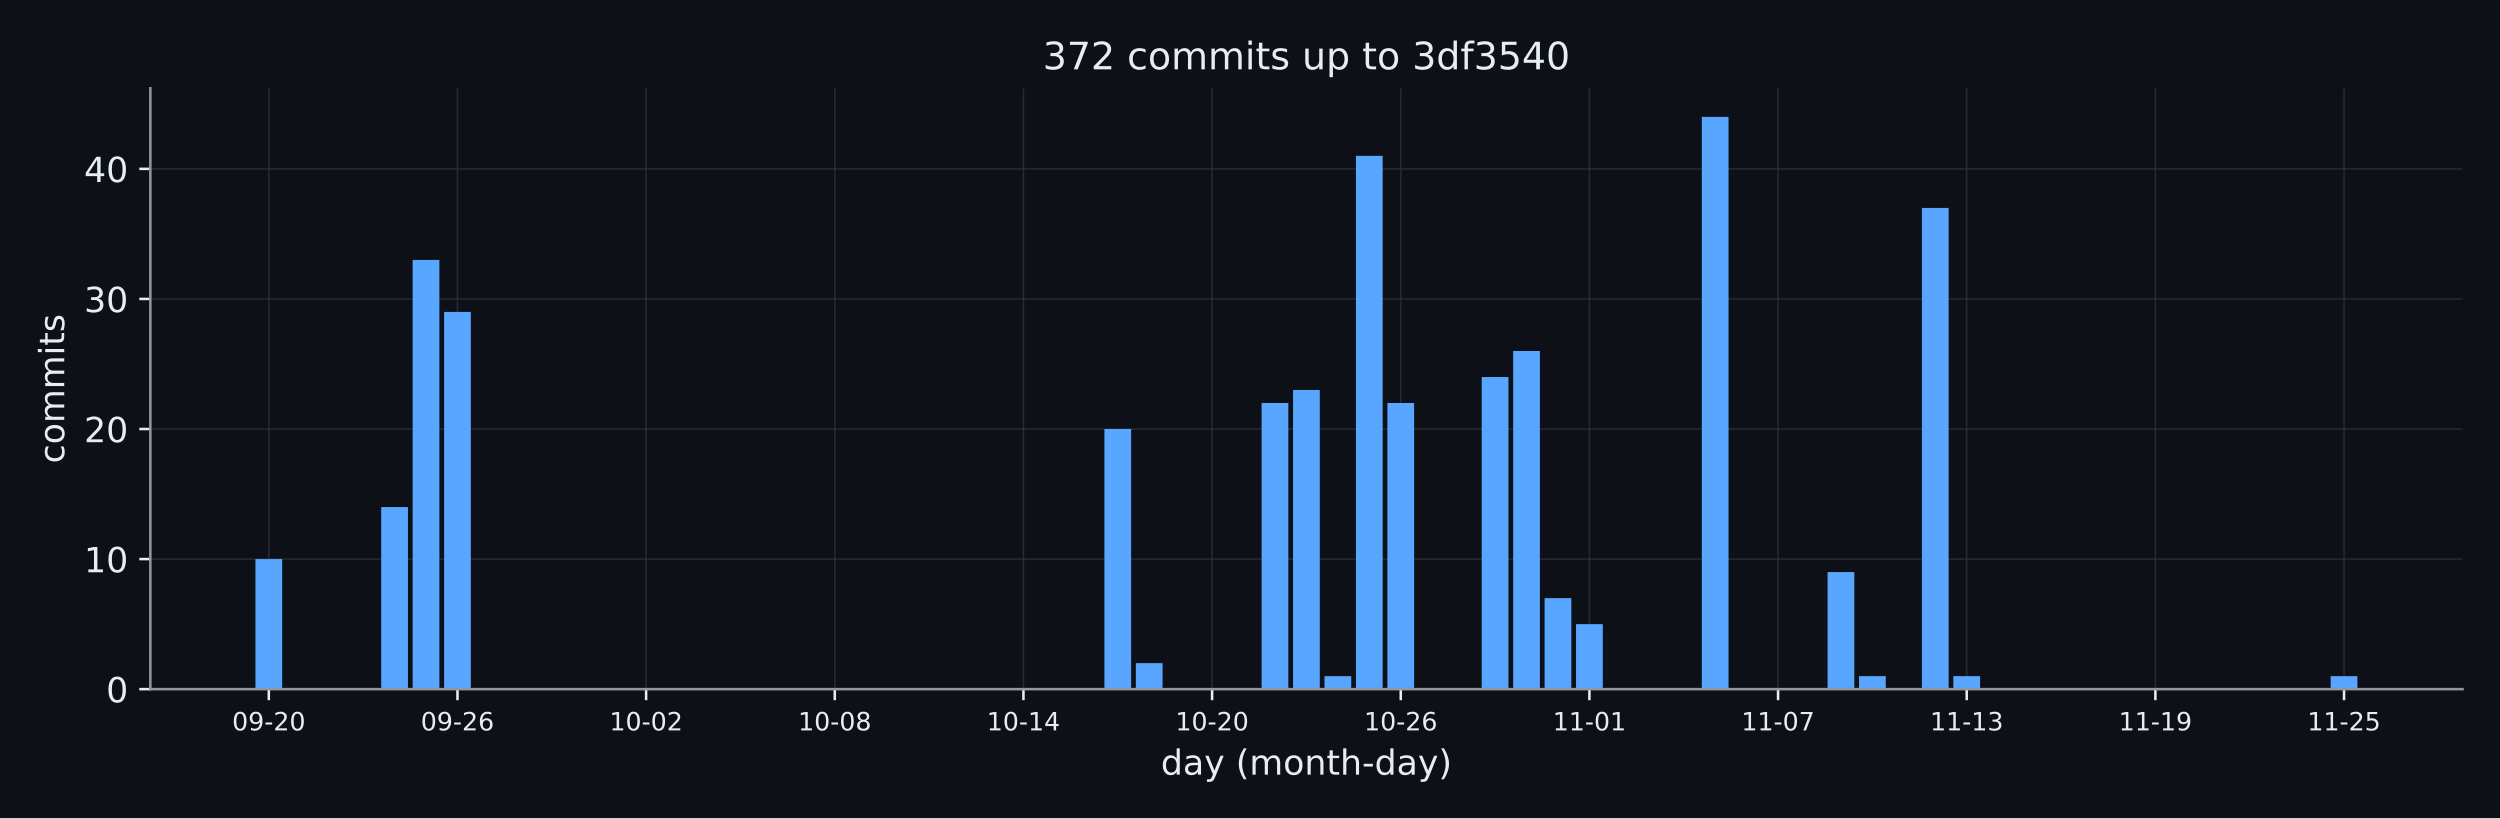
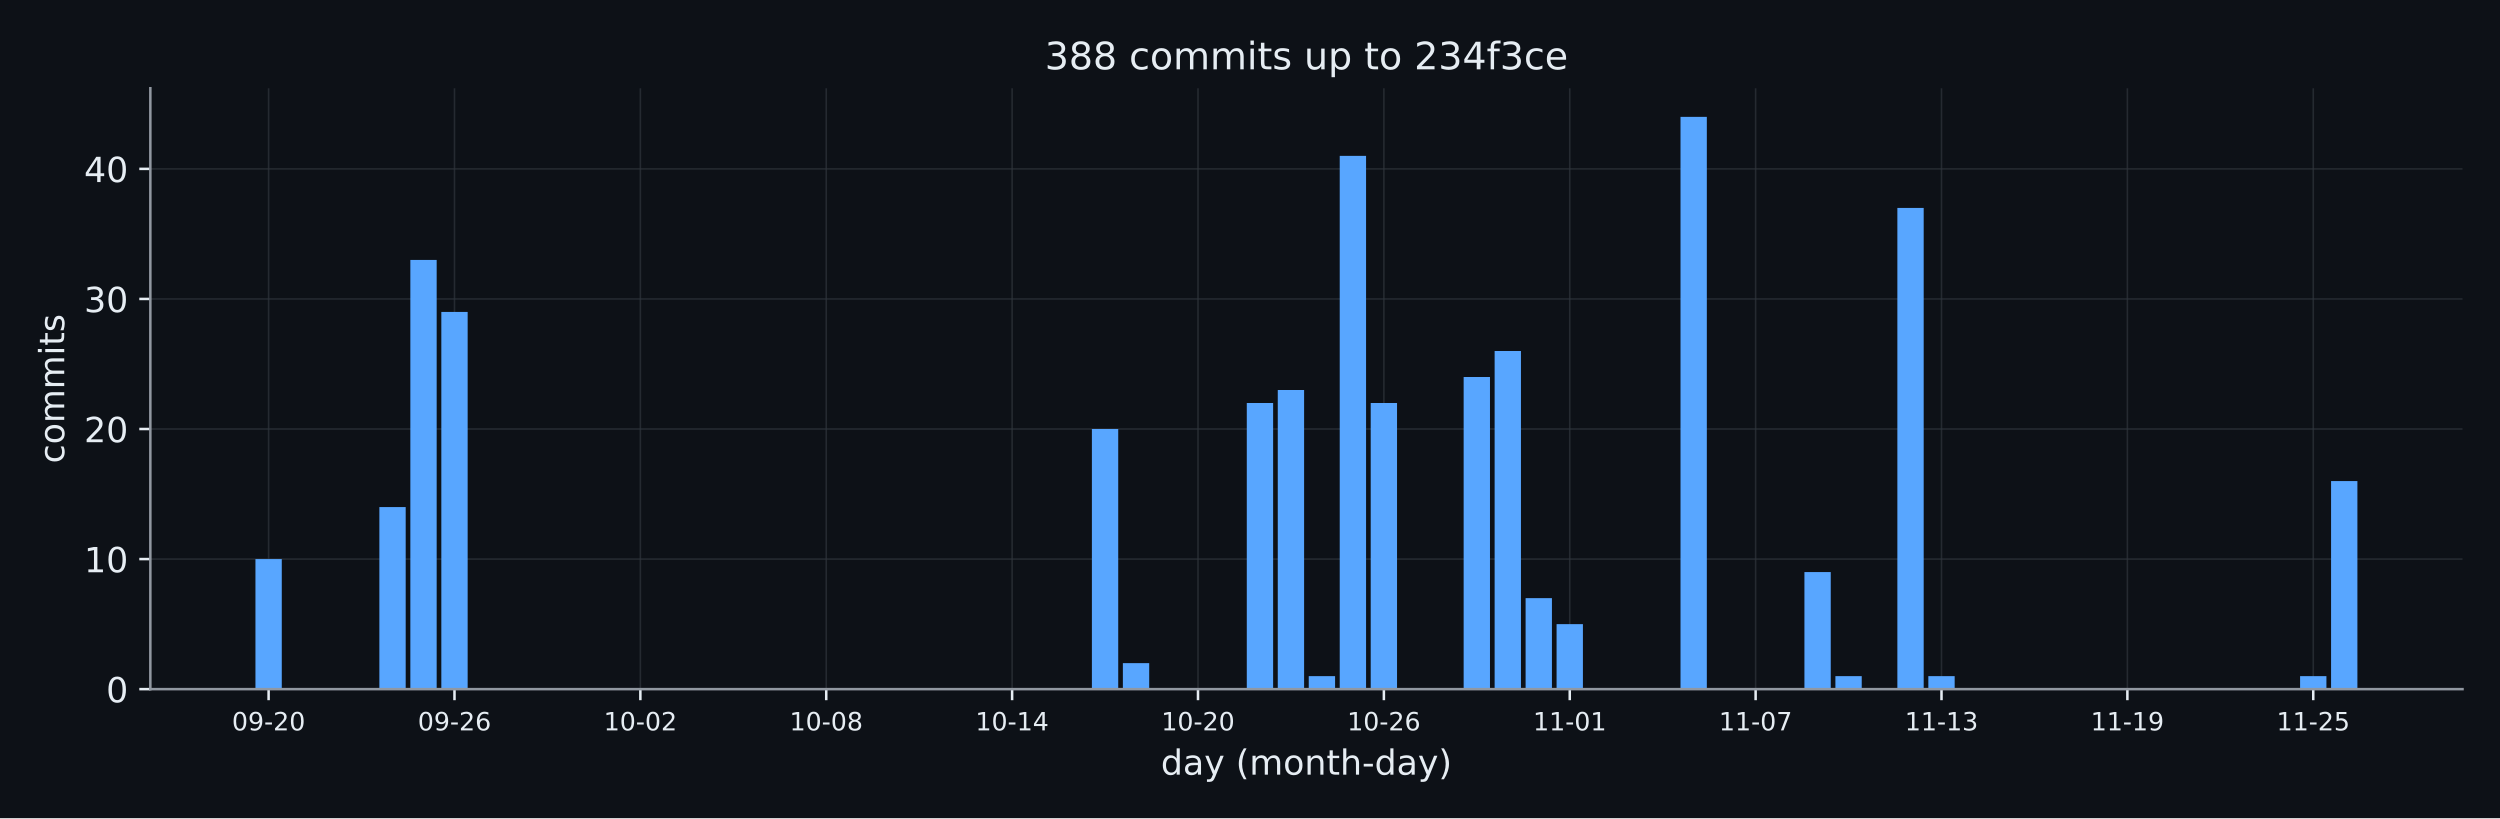
<svg xmlns="http://www.w3.org/2000/svg" xmlns:xlink="http://www.w3.org/1999/xlink" width="792pt" height="259.2pt" viewBox="0 0 792 259.2" version="1.1">
  <defs>
    <style type="text/css">*{stroke-linejoin: round; stroke-linecap: butt}</style>
  </defs>
  <g id="figure_1">
    <g id="patch_1">
      <path d="M 0 259.2  L 792 259.2  L 792 0  L 0 0  z " style="fill: #0d1117" />
    </g>
    <g id="axes_1">
      <g id="patch_2">
        <path d="M 47.63 218.32  L 780.12 218.32  L 780.12 27.96  L 47.63 27.96  z " style="fill: #0d1117" />
      </g>
      <g id="matplotlib.axis_1">
        <g id="xtick_1">
          <g id="line2d_1">
-             <path d="M 85.158 218.32  L 85.158 27.96  " clip-path="url(#p0a0dd25778)" style="fill: none; stroke: #30363d; stroke-opacity: 0.7; stroke-width: 0.5; stroke-linecap: square" />
+             <path d="M 85.096 218.32  L 85.096 27.96  " clip-path="url(#p0a0dd25778)" style="fill: none; stroke: #30363d; stroke-opacity: 0.7; stroke-width: 0.5; stroke-linecap: square" />
          </g>
          <g id="line2d_2">
            <defs>
              <path id="md06b79307a" d="M 0 0  L 0 3.5  " style="stroke: #e6edf3; stroke-width: 0.8" />
            </defs>
            <g>
-               <use xlink:href="#md06b79307a" x="85.158" y="218.32" style="fill: #e6edf3; stroke: #e6edf3; stroke-width: 0.8" />
+               <use xlink:href="#md06b79307a" x="85.096" y="218.32" style="fill: #e6edf3; stroke: #e6edf3; stroke-width: 0.8" />
            </g>
          </g>
          <g id="text_1">
-             <text style="font-size: 8px; font-family: 'DejaVu Sans', 'Bitstream Vera Sans', 'Computer Modern Sans Serif', 'Lucida Grande', 'Verdana', 'Geneva', 'Lucid', 'Arial', 'Helvetica', 'Avant Garde', sans-serif; text-anchor: middle; fill: #e6edf3" x="85.158" y="231.399" transform="rotate(-0 85.15847 231.3988)">09-20</text>
+             <text style="font-size: 8px; font-family: 'DejaVu Sans', 'Bitstream Vera Sans', 'Computer Modern Sans Serif', 'Lucida Grande', 'Verdana', 'Geneva', 'Lucid', 'Arial', 'Helvetica', 'Avant Garde', sans-serif; text-anchor: middle; fill: #e6edf3" x="85.096" y="231.399" transform="rotate(-0 85.09608 231.3988)">09-20</text>
          </g>
        </g>
        <g id="xtick_2">
          <g id="line2d_3">
-             <path d="M 144.925 218.32  L 144.925 27.96  " clip-path="url(#p0a0dd25778)" style="fill: none; stroke: #30363d; stroke-opacity: 0.7; stroke-width: 0.5; stroke-linecap: square" />
+             <path d="M 143.982 218.32  L 143.982 27.96  " clip-path="url(#p0a0dd25778)" style="fill: none; stroke: #30363d; stroke-opacity: 0.7; stroke-width: 0.5; stroke-linecap: square" />
          </g>
          <g id="line2d_4">
            <g>
-               <use xlink:href="#md06b79307a" x="144.925" y="218.32" style="fill: #e6edf3; stroke: #e6edf3; stroke-width: 0.8" />
+               <use xlink:href="#md06b79307a" x="143.982" y="218.32" style="fill: #e6edf3; stroke: #e6edf3; stroke-width: 0.8" />
            </g>
          </g>
          <g id="text_2">
-             <text style="font-size: 8px; font-family: 'DejaVu Sans', 'Bitstream Vera Sans', 'Computer Modern Sans Serif', 'Lucida Grande', 'Verdana', 'Geneva', 'Lucid', 'Arial', 'Helvetica', 'Avant Garde', sans-serif; text-anchor: middle; fill: #e6edf3" x="144.925" y="231.399" transform="rotate(-0 144.9251 231.3988)">09-26</text>
+             <text style="font-size: 8px; font-family: 'DejaVu Sans', 'Bitstream Vera Sans', 'Computer Modern Sans Serif', 'Lucida Grande', 'Verdana', 'Geneva', 'Lucid', 'Arial', 'Helvetica', 'Avant Garde', sans-serif; text-anchor: middle; fill: #e6edf3" x="143.982" y="231.399" transform="rotate(-0 143.9819 231.3988)">09-26</text>
          </g>
        </g>
        <g id="xtick_3">
          <g id="line2d_5">
-             <path d="M 204.692 218.32  L 204.692 27.96  " clip-path="url(#p0a0dd25778)" style="fill: none; stroke: #30363d; stroke-opacity: 0.7; stroke-width: 0.5; stroke-linecap: square" />
+             <path d="M 202.868 218.32  L 202.868 27.96  " clip-path="url(#p0a0dd25778)" style="fill: none; stroke: #30363d; stroke-opacity: 0.7; stroke-width: 0.5; stroke-linecap: square" />
          </g>
          <g id="line2d_6">
            <g>
-               <use xlink:href="#md06b79307a" x="204.692" y="218.32" style="fill: #e6edf3; stroke: #e6edf3; stroke-width: 0.8" />
+               <use xlink:href="#md06b79307a" x="202.868" y="218.32" style="fill: #e6edf3; stroke: #e6edf3; stroke-width: 0.8" />
            </g>
          </g>
          <g id="text_3">
-             <text style="font-size: 8px; font-family: 'DejaVu Sans', 'Bitstream Vera Sans', 'Computer Modern Sans Serif', 'Lucida Grande', 'Verdana', 'Geneva', 'Lucid', 'Arial', 'Helvetica', 'Avant Garde', sans-serif; text-anchor: middle; fill: #e6edf3" x="204.692" y="231.399" transform="rotate(-0 204.6918 231.3988)">10-02</text>
+             <text style="font-size: 8px; font-family: 'DejaVu Sans', 'Bitstream Vera Sans', 'Computer Modern Sans Serif', 'Lucida Grande', 'Verdana', 'Geneva', 'Lucid', 'Arial', 'Helvetica', 'Avant Garde', sans-serif; text-anchor: middle; fill: #e6edf3" x="202.868" y="231.399" transform="rotate(-0 202.8676 231.3988)">10-02</text>
          </g>
        </g>
        <g id="xtick_4">
          <g id="line2d_7">
-             <path d="M 264.458 218.32  L 264.458 27.96  " clip-path="url(#p0a0dd25778)" style="fill: none; stroke: #30363d; stroke-opacity: 0.7; stroke-width: 0.5; stroke-linecap: square" />
+             <path d="M 261.753 218.32  L 261.753 27.96  " clip-path="url(#p0a0dd25778)" style="fill: none; stroke: #30363d; stroke-opacity: 0.7; stroke-width: 0.5; stroke-linecap: square" />
          </g>
          <g id="line2d_8">
            <g>
-               <use xlink:href="#md06b79307a" x="264.458" y="218.32" style="fill: #e6edf3; stroke: #e6edf3; stroke-width: 0.8" />
+               <use xlink:href="#md06b79307a" x="261.753" y="218.32" style="fill: #e6edf3; stroke: #e6edf3; stroke-width: 0.8" />
            </g>
          </g>
          <g id="text_4">
-             <text style="font-size: 8px; font-family: 'DejaVu Sans', 'Bitstream Vera Sans', 'Computer Modern Sans Serif', 'Lucida Grande', 'Verdana', 'Geneva', 'Lucid', 'Arial', 'Helvetica', 'Avant Garde', sans-serif; text-anchor: middle; fill: #e6edf3" x="264.458" y="231.399" transform="rotate(-0 264.4584 231.3988)">10-08</text>
+             <text style="font-size: 8px; font-family: 'DejaVu Sans', 'Bitstream Vera Sans', 'Computer Modern Sans Serif', 'Lucida Grande', 'Verdana', 'Geneva', 'Lucid', 'Arial', 'Helvetica', 'Avant Garde', sans-serif; text-anchor: middle; fill: #e6edf3" x="261.753" y="231.399" transform="rotate(-0 261.7534 231.3988)">10-08</text>
          </g>
        </g>
        <g id="xtick_5">
          <g id="line2d_9">
-             <path d="M 324.225 218.32  L 324.225 27.96  " clip-path="url(#p0a0dd25778)" style="fill: none; stroke: #30363d; stroke-opacity: 0.7; stroke-width: 0.5; stroke-linecap: square" />
+             <path d="M 320.639 218.32  L 320.639 27.96  " clip-path="url(#p0a0dd25778)" style="fill: none; stroke: #30363d; stroke-opacity: 0.7; stroke-width: 0.5; stroke-linecap: square" />
          </g>
          <g id="line2d_10">
            <g>
-               <use xlink:href="#md06b79307a" x="324.225" y="218.32" style="fill: #e6edf3; stroke: #e6edf3; stroke-width: 0.8" />
+               <use xlink:href="#md06b79307a" x="320.639" y="218.32" style="fill: #e6edf3; stroke: #e6edf3; stroke-width: 0.8" />
            </g>
          </g>
          <g id="text_5">
-             <text style="font-size: 8px; font-family: 'DejaVu Sans', 'Bitstream Vera Sans', 'Computer Modern Sans Serif', 'Lucida Grande', 'Verdana', 'Geneva', 'Lucid', 'Arial', 'Helvetica', 'Avant Garde', sans-serif; text-anchor: middle; fill: #e6edf3" x="324.225" y="231.399" transform="rotate(-0 324.225 231.3988)">10-14</text>
+             <text style="font-size: 8px; font-family: 'DejaVu Sans', 'Bitstream Vera Sans', 'Computer Modern Sans Serif', 'Lucida Grande', 'Verdana', 'Geneva', 'Lucid', 'Arial', 'Helvetica', 'Avant Garde', sans-serif; text-anchor: middle; fill: #e6edf3" x="320.639" y="231.399" transform="rotate(-0 320.6392 231.3988)">10-14</text>
          </g>
        </g>
        <g id="xtick_6">
          <g id="line2d_11">
-             <path d="M 383.992 218.32  L 383.992 27.96  " clip-path="url(#p0a0dd25778)" style="fill: none; stroke: #30363d; stroke-opacity: 0.7; stroke-width: 0.5; stroke-linecap: square" />
+             <path d="M 379.525 218.32  L 379.525 27.96  " clip-path="url(#p0a0dd25778)" style="fill: none; stroke: #30363d; stroke-opacity: 0.7; stroke-width: 0.5; stroke-linecap: square" />
          </g>
          <g id="line2d_12">
            <g>
-               <use xlink:href="#md06b79307a" x="383.992" y="218.32" style="fill: #e6edf3; stroke: #e6edf3; stroke-width: 0.8" />
+               <use xlink:href="#md06b79307a" x="379.525" y="218.32" style="fill: #e6edf3; stroke: #e6edf3; stroke-width: 0.8" />
            </g>
          </g>
          <g id="text_6">
-             <text style="font-size: 8px; font-family: 'DejaVu Sans', 'Bitstream Vera Sans', 'Computer Modern Sans Serif', 'Lucida Grande', 'Verdana', 'Geneva', 'Lucid', 'Arial', 'Helvetica', 'Avant Garde', sans-serif; text-anchor: middle; fill: #e6edf3" x="383.992" y="231.399" transform="rotate(-0 383.9917 231.3988)">10-20</text>
+             <text style="font-size: 8px; font-family: 'DejaVu Sans', 'Bitstream Vera Sans', 'Computer Modern Sans Serif', 'Lucida Grande', 'Verdana', 'Geneva', 'Lucid', 'Arial', 'Helvetica', 'Avant Garde', sans-serif; text-anchor: middle; fill: #e6edf3" x="379.525" y="231.399" transform="rotate(-0 379.525 231.3988)">10-20</text>
          </g>
        </g>
        <g id="xtick_7">
          <g id="line2d_13">
-             <path d="M 443.758 218.32  L 443.758 27.96  " clip-path="url(#p0a0dd25778)" style="fill: none; stroke: #30363d; stroke-opacity: 0.7; stroke-width: 0.5; stroke-linecap: square" />
+             <path d="M 438.411 218.32  L 438.411 27.96  " clip-path="url(#p0a0dd25778)" style="fill: none; stroke: #30363d; stroke-opacity: 0.7; stroke-width: 0.5; stroke-linecap: square" />
          </g>
          <g id="line2d_14">
            <g>
-               <use xlink:href="#md06b79307a" x="443.758" y="218.32" style="fill: #e6edf3; stroke: #e6edf3; stroke-width: 0.8" />
+               <use xlink:href="#md06b79307a" x="438.411" y="218.32" style="fill: #e6edf3; stroke: #e6edf3; stroke-width: 0.8" />
            </g>
          </g>
          <g id="text_7">
-             <text style="font-size: 8px; font-family: 'DejaVu Sans', 'Bitstream Vera Sans', 'Computer Modern Sans Serif', 'Lucida Grande', 'Verdana', 'Geneva', 'Lucid', 'Arial', 'Helvetica', 'Avant Garde', sans-serif; text-anchor: middle; fill: #e6edf3" x="443.758" y="231.399" transform="rotate(-0 443.7583 231.3988)">10-26</text>
+             <text style="font-size: 8px; font-family: 'DejaVu Sans', 'Bitstream Vera Sans', 'Computer Modern Sans Serif', 'Lucida Grande', 'Verdana', 'Geneva', 'Lucid', 'Arial', 'Helvetica', 'Avant Garde', sans-serif; text-anchor: middle; fill: #e6edf3" x="438.411" y="231.399" transform="rotate(-0 438.4107 231.3988)">10-26</text>
          </g>
        </g>
        <g id="xtick_8">
          <g id="line2d_15">
-             <path d="M 503.525 218.32  L 503.525 27.96  " clip-path="url(#p0a0dd25778)" style="fill: none; stroke: #30363d; stroke-opacity: 0.7; stroke-width: 0.5; stroke-linecap: square" />
+             <path d="M 497.297 218.32  L 497.297 27.96  " clip-path="url(#p0a0dd25778)" style="fill: none; stroke: #30363d; stroke-opacity: 0.7; stroke-width: 0.5; stroke-linecap: square" />
          </g>
          <g id="line2d_16">
            <g>
-               <use xlink:href="#md06b79307a" x="503.525" y="218.32" style="fill: #e6edf3; stroke: #e6edf3; stroke-width: 0.8" />
+               <use xlink:href="#md06b79307a" x="497.297" y="218.32" style="fill: #e6edf3; stroke: #e6edf3; stroke-width: 0.8" />
            </g>
          </g>
          <g id="text_8">
-             <text style="font-size: 8px; font-family: 'DejaVu Sans', 'Bitstream Vera Sans', 'Computer Modern Sans Serif', 'Lucida Grande', 'Verdana', 'Geneva', 'Lucid', 'Arial', 'Helvetica', 'Avant Garde', sans-serif; text-anchor: middle; fill: #e6edf3" x="503.525" y="231.399" transform="rotate(-0 503.525 231.3988)">11-01</text>
+             <text style="font-size: 8px; font-family: 'DejaVu Sans', 'Bitstream Vera Sans', 'Computer Modern Sans Serif', 'Lucida Grande', 'Verdana', 'Geneva', 'Lucid', 'Arial', 'Helvetica', 'Avant Garde', sans-serif; text-anchor: middle; fill: #e6edf3" x="497.297" y="231.399" transform="rotate(-0 497.2965 231.3988)">11-01</text>
          </g>
        </g>
        <g id="xtick_9">
          <g id="line2d_17">
-             <path d="M 563.292 218.32  L 563.292 27.96  " clip-path="url(#p0a0dd25778)" style="fill: none; stroke: #30363d; stroke-opacity: 0.7; stroke-width: 0.5; stroke-linecap: square" />
+             <path d="M 556.182 218.32  L 556.182 27.96  " clip-path="url(#p0a0dd25778)" style="fill: none; stroke: #30363d; stroke-opacity: 0.7; stroke-width: 0.5; stroke-linecap: square" />
          </g>
          <g id="line2d_18">
            <g>
-               <use xlink:href="#md06b79307a" x="563.292" y="218.32" style="fill: #e6edf3; stroke: #e6edf3; stroke-width: 0.8" />
+               <use xlink:href="#md06b79307a" x="556.182" y="218.32" style="fill: #e6edf3; stroke: #e6edf3; stroke-width: 0.8" />
            </g>
          </g>
          <g id="text_9">
-             <text style="font-size: 8px; font-family: 'DejaVu Sans', 'Bitstream Vera Sans', 'Computer Modern Sans Serif', 'Lucida Grande', 'Verdana', 'Geneva', 'Lucid', 'Arial', 'Helvetica', 'Avant Garde', sans-serif; text-anchor: middle; fill: #e6edf3" x="563.292" y="231.399" transform="rotate(-0 563.2916 231.3988)">11-07</text>
+             <text style="font-size: 8px; font-family: 'DejaVu Sans', 'Bitstream Vera Sans', 'Computer Modern Sans Serif', 'Lucida Grande', 'Verdana', 'Geneva', 'Lucid', 'Arial', 'Helvetica', 'Avant Garde', sans-serif; text-anchor: middle; fill: #e6edf3" x="556.182" y="231.399" transform="rotate(-0 556.1823 231.3988)">11-07</text>
          </g>
        </g>
        <g id="xtick_10">
          <g id="line2d_19">
-             <path d="M 623.058 218.32  L 623.058 27.96  " clip-path="url(#p0a0dd25778)" style="fill: none; stroke: #30363d; stroke-opacity: 0.7; stroke-width: 0.5; stroke-linecap: square" />
+             <path d="M 615.068 218.32  L 615.068 27.96  " clip-path="url(#p0a0dd25778)" style="fill: none; stroke: #30363d; stroke-opacity: 0.7; stroke-width: 0.5; stroke-linecap: square" />
          </g>
          <g id="line2d_20">
            <g>
-               <use xlink:href="#md06b79307a" x="623.058" y="218.32" style="fill: #e6edf3; stroke: #e6edf3; stroke-width: 0.8" />
+               <use xlink:href="#md06b79307a" x="615.068" y="218.32" style="fill: #e6edf3; stroke: #e6edf3; stroke-width: 0.8" />
            </g>
          </g>
          <g id="text_10">
-             <text style="font-size: 8px; font-family: 'DejaVu Sans', 'Bitstream Vera Sans', 'Computer Modern Sans Serif', 'Lucida Grande', 'Verdana', 'Geneva', 'Lucid', 'Arial', 'Helvetica', 'Avant Garde', sans-serif; text-anchor: middle; fill: #e6edf3" x="623.058" y="231.399" transform="rotate(-0 623.0582 231.3988)">11-13</text>
+             <text style="font-size: 8px; font-family: 'DejaVu Sans', 'Bitstream Vera Sans', 'Computer Modern Sans Serif', 'Lucida Grande', 'Verdana', 'Geneva', 'Lucid', 'Arial', 'Helvetica', 'Avant Garde', sans-serif; text-anchor: middle; fill: #e6edf3" x="615.068" y="231.399" transform="rotate(-0 615.0681 231.3988)">11-13</text>
          </g>
        </g>
        <g id="xtick_11">
          <g id="line2d_21">
-             <path d="M 682.825 218.32  L 682.825 27.96  " clip-path="url(#p0a0dd25778)" style="fill: none; stroke: #30363d; stroke-opacity: 0.7; stroke-width: 0.5; stroke-linecap: square" />
+             <path d="M 673.954 218.32  L 673.954 27.96  " clip-path="url(#p0a0dd25778)" style="fill: none; stroke: #30363d; stroke-opacity: 0.7; stroke-width: 0.5; stroke-linecap: square" />
          </g>
          <g id="line2d_22">
            <g>
-               <use xlink:href="#md06b79307a" x="682.825" y="218.32" style="fill: #e6edf3; stroke: #e6edf3; stroke-width: 0.8" />
+               <use xlink:href="#md06b79307a" x="673.954" y="218.32" style="fill: #e6edf3; stroke: #e6edf3; stroke-width: 0.8" />
            </g>
          </g>
          <g id="text_11">
-             <text style="font-size: 8px; font-family: 'DejaVu Sans', 'Bitstream Vera Sans', 'Computer Modern Sans Serif', 'Lucida Grande', 'Verdana', 'Geneva', 'Lucid', 'Arial', 'Helvetica', 'Avant Garde', sans-serif; text-anchor: middle; fill: #e6edf3" x="682.825" y="231.399" transform="rotate(-0 682.8249 231.3988)">11-19</text>
+             <text style="font-size: 8px; font-family: 'DejaVu Sans', 'Bitstream Vera Sans', 'Computer Modern Sans Serif', 'Lucida Grande', 'Verdana', 'Geneva', 'Lucid', 'Arial', 'Helvetica', 'Avant Garde', sans-serif; text-anchor: middle; fill: #e6edf3" x="673.954" y="231.399" transform="rotate(-0 673.9538 231.3988)">11-19</text>
          </g>
        </g>
        <g id="xtick_12">
          <g id="line2d_23">
-             <path d="M 742.592 218.32  L 742.592 27.96  " clip-path="url(#p0a0dd25778)" style="fill: none; stroke: #30363d; stroke-opacity: 0.7; stroke-width: 0.5; stroke-linecap: square" />
+             <path d="M 732.84 218.32  L 732.84 27.96  " clip-path="url(#p0a0dd25778)" style="fill: none; stroke: #30363d; stroke-opacity: 0.7; stroke-width: 0.5; stroke-linecap: square" />
          </g>
          <g id="line2d_24">
            <g>
-               <use xlink:href="#md06b79307a" x="742.592" y="218.32" style="fill: #e6edf3; stroke: #e6edf3; stroke-width: 0.8" />
+               <use xlink:href="#md06b79307a" x="732.84" y="218.32" style="fill: #e6edf3; stroke: #e6edf3; stroke-width: 0.8" />
            </g>
          </g>
          <g id="text_12">
-             <text style="font-size: 8px; font-family: 'DejaVu Sans', 'Bitstream Vera Sans', 'Computer Modern Sans Serif', 'Lucida Grande', 'Verdana', 'Geneva', 'Lucid', 'Arial', 'Helvetica', 'Avant Garde', sans-serif; text-anchor: middle; fill: #e6edf3" x="742.592" y="231.399" transform="rotate(-0 742.5915 231.3988)">11-25</text>
+             <text style="font-size: 8px; font-family: 'DejaVu Sans', 'Bitstream Vera Sans', 'Computer Modern Sans Serif', 'Lucida Grande', 'Verdana', 'Geneva', 'Lucid', 'Arial', 'Helvetica', 'Avant Garde', sans-serif; text-anchor: middle; fill: #e6edf3" x="732.84" y="231.399" transform="rotate(-0 732.8396 231.3988)">11-25</text>
          </g>
        </g>
        <g id="text_13">
          <text style="font-size: 11px; font-family: 'DejaVu Sans', 'Bitstream Vera Sans', 'Computer Modern Sans Serif', 'Lucida Grande', 'Verdana', 'Geneva', 'Lucid', 'Arial', 'Helvetica', 'Avant Garde', sans-serif; text-anchor: middle; fill: #e6edf3" x="413.875" y="245.421" transform="rotate(-0 413.875 245.4208)">day (month-day)</text>
        </g>
      </g>
      <g id="matplotlib.axis_2">
        <g id="ytick_1">
          <g id="line2d_25">
            <path d="M 47.63 218.32  L 780.12 218.32  " clip-path="url(#p0a0dd25778)" style="fill: none; stroke: #30363d; stroke-opacity: 0.7; stroke-width: 0.5; stroke-linecap: square" />
          </g>
          <g id="line2d_26">
            <defs>
              <path id="m340b3836e4" d="M 0 0  L -3.5 0  " style="stroke: #e6edf3; stroke-width: 0.8" />
            </defs>
            <g>
              <use xlink:href="#m340b3836e4" x="47.63" y="218.32" style="fill: #e6edf3; stroke: #e6edf3; stroke-width: 0.8" />
            </g>
          </g>
          <g id="text_14">
            <text style="font-size: 11px; font-family: 'DejaVu Sans', 'Bitstream Vera Sans', 'Computer Modern Sans Serif', 'Lucida Grande', 'Verdana', 'Geneva', 'Lucid', 'Arial', 'Helvetica', 'Avant Garde', sans-serif; text-anchor: end; fill: #e6edf3" x="40.63" y="222.499" transform="rotate(-0 40.63 222.4991)">0</text>
          </g>
        </g>
        <g id="ytick_2">
          <g id="line2d_27">
            <path d="M 47.63 177.117  L 780.12 177.117  " clip-path="url(#p0a0dd25778)" style="fill: none; stroke: #30363d; stroke-opacity: 0.7; stroke-width: 0.5; stroke-linecap: square" />
          </g>
          <g id="line2d_28">
            <g>
              <use xlink:href="#m340b3836e4" x="47.63" y="177.117" style="fill: #e6edf3; stroke: #e6edf3; stroke-width: 0.8" />
            </g>
          </g>
          <g id="text_15">
            <text style="font-size: 11px; font-family: 'DejaVu Sans', 'Bitstream Vera Sans', 'Computer Modern Sans Serif', 'Lucida Grande', 'Verdana', 'Geneva', 'Lucid', 'Arial', 'Helvetica', 'Avant Garde', sans-serif; text-anchor: end; fill: #e6edf3" x="40.63" y="181.296" transform="rotate(-0 40.63 181.2957)">10</text>
          </g>
        </g>
        <g id="ytick_3">
          <g id="line2d_29">
            <path d="M 47.63 135.913  L 780.12 135.913  " clip-path="url(#p0a0dd25778)" style="fill: none; stroke: #30363d; stroke-opacity: 0.7; stroke-width: 0.5; stroke-linecap: square" />
          </g>
          <g id="line2d_30">
            <g>
              <use xlink:href="#m340b3836e4" x="47.63" y="135.913" style="fill: #e6edf3; stroke: #e6edf3; stroke-width: 0.8" />
            </g>
          </g>
          <g id="text_16">
            <text style="font-size: 11px; font-family: 'DejaVu Sans', 'Bitstream Vera Sans', 'Computer Modern Sans Serif', 'Lucida Grande', 'Verdana', 'Geneva', 'Lucid', 'Arial', 'Helvetica', 'Avant Garde', sans-serif; text-anchor: end; fill: #e6edf3" x="40.63" y="140.092" transform="rotate(-0 40.63 140.0922)">20</text>
          </g>
        </g>
        <g id="ytick_4">
          <g id="line2d_31">
            <path d="M 47.63 94.71  L 780.12 94.71  " clip-path="url(#p0a0dd25778)" style="fill: none; stroke: #30363d; stroke-opacity: 0.7; stroke-width: 0.5; stroke-linecap: square" />
          </g>
          <g id="line2d_32">
            <g>
              <use xlink:href="#m340b3836e4" x="47.63" y="94.71" style="fill: #e6edf3; stroke: #e6edf3; stroke-width: 0.8" />
            </g>
          </g>
          <g id="text_17">
            <text style="font-size: 11px; font-family: 'DejaVu Sans', 'Bitstream Vera Sans', 'Computer Modern Sans Serif', 'Lucida Grande', 'Verdana', 'Geneva', 'Lucid', 'Arial', 'Helvetica', 'Avant Garde', sans-serif; text-anchor: end; fill: #e6edf3" x="40.63" y="98.889" transform="rotate(-0 40.63 98.88875)">30</text>
          </g>
        </g>
        <g id="ytick_5">
          <g id="line2d_33">
            <path d="M 47.63 53.506  L 780.12 53.506  " clip-path="url(#p0a0dd25778)" style="fill: none; stroke: #30363d; stroke-opacity: 0.7; stroke-width: 0.5; stroke-linecap: square" />
          </g>
          <g id="line2d_34">
            <g>
              <use xlink:href="#m340b3836e4" x="47.63" y="53.506" style="fill: #e6edf3; stroke: #e6edf3; stroke-width: 0.8" />
            </g>
          </g>
          <g id="text_18">
            <text style="font-size: 11px; font-family: 'DejaVu Sans', 'Bitstream Vera Sans', 'Computer Modern Sans Serif', 'Lucida Grande', 'Verdana', 'Geneva', 'Lucid', 'Arial', 'Helvetica', 'Avant Garde', sans-serif; text-anchor: end; fill: #e6edf3" x="40.63" y="57.685" transform="rotate(-0 40.63 57.68529)">40</text>
          </g>
        </g>
        <g id="text_19">
          <text style="font-size: 11px; font-family: 'DejaVu Sans', 'Bitstream Vera Sans', 'Computer Modern Sans Serif', 'Lucida Grande', 'Verdana', 'Geneva', 'Lucid', 'Arial', 'Helvetica', 'Avant Garde', sans-serif; text-anchor: middle; fill: #e6edf3" x="20.345" y="123.14" transform="rotate(-90 20.34484 123.14)">commits</text>
        </g>
      </g>
      <g id="patch_3">
-         <path d="M 80.925 218.32  L 89.392 218.32  L 89.392 177.117  L 80.925 177.117  z " clip-path="url(#p0a0dd25778)" style="fill: #58a6ff" />
+         <path d="M 80.925 218.32  L 89.267 218.32  L 89.267 177.117  L 80.925 177.117  z " clip-path="url(#p0a0dd25778)" style="fill: #58a6ff" />
      </g>
      <g id="patch_4">
-         <path d="M 90.886 218.32  L 99.353 218.32  L 99.353 218.32  L 90.886 218.32  z " clip-path="url(#p0a0dd25778)" style="fill: #58a6ff" />
+         <path d="M 90.739 218.32  L 99.081 218.32  L 99.081 218.32  L 90.739 218.32  z " clip-path="url(#p0a0dd25778)" style="fill: #58a6ff" />
      </g>
      <g id="patch_5">
-         <path d="M 100.847 218.32  L 109.314 218.32  L 109.314 218.32  L 100.847 218.32  z " clip-path="url(#p0a0dd25778)" style="fill: #58a6ff" />
+         <path d="M 100.554 218.32  L 108.896 218.32  L 108.896 218.32  L 100.554 218.32  z " clip-path="url(#p0a0dd25778)" style="fill: #58a6ff" />
      </g>
      <g id="patch_6">
-         <path d="M 110.808 218.32  L 119.275 218.32  L 119.275 218.32  L 110.808 218.32  z " clip-path="url(#p0a0dd25778)" style="fill: #58a6ff" />
+         <path d="M 110.368 218.32  L 118.71 218.32  L 118.71 218.32  L 110.368 218.32  z " clip-path="url(#p0a0dd25778)" style="fill: #58a6ff" />
      </g>
      <g id="patch_7">
-         <path d="M 120.769 218.32  L 129.236 218.32  L 129.236 160.635  L 120.769 160.635  z " clip-path="url(#p0a0dd25778)" style="fill: #58a6ff" />
+         <path d="M 120.182 218.32  L 128.524 218.32  L 128.524 160.635  L 120.182 160.635  z " clip-path="url(#p0a0dd25778)" style="fill: #58a6ff" />
      </g>
      <g id="patch_8">
-         <path d="M 130.731 218.32  L 139.197 218.32  L 139.197 82.349  L 130.731 82.349  z " clip-path="url(#p0a0dd25778)" style="fill: #58a6ff" />
+         <path d="M 129.996 218.32  L 138.339 218.32  L 138.339 82.349  L 129.996 82.349  z " clip-path="url(#p0a0dd25778)" style="fill: #58a6ff" />
      </g>
      <g id="patch_9">
-         <path d="M 140.692 218.32  L 149.159 218.32  L 149.159 98.83  L 140.692 98.83  z " clip-path="url(#p0a0dd25778)" style="fill: #58a6ff" />
+         <path d="M 139.811 218.32  L 148.153 218.32  L 148.153 98.83  L 139.811 98.83  z " clip-path="url(#p0a0dd25778)" style="fill: #58a6ff" />
      </g>
      <g id="patch_10">
-         <path d="M 150.653 218.32  L 159.12 218.32  L 159.12 218.32  L 150.653 218.32  z " clip-path="url(#p0a0dd25778)" style="fill: #58a6ff" />
+         <path d="M 149.625 218.32  L 157.967 218.32  L 157.967 218.32  L 149.625 218.32  z " clip-path="url(#p0a0dd25778)" style="fill: #58a6ff" />
      </g>
      <g id="patch_11">
-         <path d="M 160.614 218.32  L 169.081 218.32  L 169.081 218.32  L 160.614 218.32  z " clip-path="url(#p0a0dd25778)" style="fill: #58a6ff" />
+         <path d="M 159.439 218.32  L 167.782 218.32  L 167.782 218.32  L 159.439 218.32  z " clip-path="url(#p0a0dd25778)" style="fill: #58a6ff" />
      </g>
      <g id="patch_12">
-         <path d="M 170.575 218.32  L 179.042 218.32  L 179.042 218.32  L 170.575 218.32  z " clip-path="url(#p0a0dd25778)" style="fill: #58a6ff" />
+         <path d="M 169.254 218.32  L 177.596 218.32  L 177.596 218.32  L 169.254 218.32  z " clip-path="url(#p0a0dd25778)" style="fill: #58a6ff" />
      </g>
      <g id="patch_13">
-         <path d="M 180.536 218.32  L 189.003 218.32  L 189.003 218.32  L 180.536 218.32  z " clip-path="url(#p0a0dd25778)" style="fill: #58a6ff" />
+         <path d="M 179.068 218.32  L 187.41 218.32  L 187.41 218.32  L 179.068 218.32  z " clip-path="url(#p0a0dd25778)" style="fill: #58a6ff" />
      </g>
      <g id="patch_14">
-         <path d="M 190.497 218.32  L 198.964 218.32  L 198.964 218.32  L 190.497 218.32  z " clip-path="url(#p0a0dd25778)" style="fill: #58a6ff" />
+         <path d="M 188.882 218.32  L 197.224 218.32  L 197.224 218.32  L 188.882 218.32  z " clip-path="url(#p0a0dd25778)" style="fill: #58a6ff" />
      </g>
      <g id="patch_15">
-         <path d="M 200.458 218.32  L 208.925 218.32  L 208.925 218.32  L 200.458 218.32  z " clip-path="url(#p0a0dd25778)" style="fill: #58a6ff" />
+         <path d="M 198.697 218.32  L 207.039 218.32  L 207.039 218.32  L 198.697 218.32  z " clip-path="url(#p0a0dd25778)" style="fill: #58a6ff" />
      </g>
      <g id="patch_16">
-         <path d="M 210.419 218.32  L 218.886 218.32  L 218.886 218.32  L 210.419 218.32  z " clip-path="url(#p0a0dd25778)" style="fill: #58a6ff" />
+         <path d="M 208.511 218.32  L 216.853 218.32  L 216.853 218.32  L 208.511 218.32  z " clip-path="url(#p0a0dd25778)" style="fill: #58a6ff" />
      </g>
      <g id="patch_17">
-         <path d="M 220.38 218.32  L 228.847 218.32  L 228.847 218.32  L 220.38 218.32  z " clip-path="url(#p0a0dd25778)" style="fill: #58a6ff" />
+         <path d="M 218.325 218.32  L 226.667 218.32  L 226.667 218.32  L 218.325 218.32  z " clip-path="url(#p0a0dd25778)" style="fill: #58a6ff" />
      </g>
      <g id="patch_18">
-         <path d="M 230.342 218.32  L 238.809 218.32  L 238.809 218.32  L 230.342 218.32  z " clip-path="url(#p0a0dd25778)" style="fill: #58a6ff" />
+         <path d="M 228.139 218.32  L 236.482 218.32  L 236.482 218.32  L 228.139 218.32  z " clip-path="url(#p0a0dd25778)" style="fill: #58a6ff" />
      </g>
      <g id="patch_19">
-         <path d="M 240.303 218.32  L 248.77 218.32  L 248.77 218.32  L 240.303 218.32  z " clip-path="url(#p0a0dd25778)" style="fill: #58a6ff" />
+         <path d="M 237.954 218.32  L 246.296 218.32  L 246.296 218.32  L 237.954 218.32  z " clip-path="url(#p0a0dd25778)" style="fill: #58a6ff" />
      </g>
      <g id="patch_20">
-         <path d="M 250.264 218.32  L 258.731 218.32  L 258.731 218.32  L 250.264 218.32  z " clip-path="url(#p0a0dd25778)" style="fill: #58a6ff" />
+         <path d="M 247.768 218.32  L 256.11 218.32  L 256.11 218.32  L 247.768 218.32  z " clip-path="url(#p0a0dd25778)" style="fill: #58a6ff" />
      </g>
      <g id="patch_21">
-         <path d="M 260.225 218.32  L 268.692 218.32  L 268.692 218.32  L 260.225 218.32  z " clip-path="url(#p0a0dd25778)" style="fill: #58a6ff" />
+         <path d="M 257.582 218.32  L 265.924 218.32  L 265.924 218.32  L 257.582 218.32  z " clip-path="url(#p0a0dd25778)" style="fill: #58a6ff" />
      </g>
      <g id="patch_22">
-         <path d="M 270.186 218.32  L 278.653 218.32  L 278.653 218.32  L 270.186 218.32  z " clip-path="url(#p0a0dd25778)" style="fill: #58a6ff" />
+         <path d="M 267.397 218.32  L 275.739 218.32  L 275.739 218.32  L 267.397 218.32  z " clip-path="url(#p0a0dd25778)" style="fill: #58a6ff" />
      </g>
      <g id="patch_23">
-         <path d="M 280.147 218.32  L 288.614 218.32  L 288.614 218.32  L 280.147 218.32  z " clip-path="url(#p0a0dd25778)" style="fill: #58a6ff" />
+         <path d="M 277.211 218.32  L 285.553 218.32  L 285.553 218.32  L 277.211 218.32  z " clip-path="url(#p0a0dd25778)" style="fill: #58a6ff" />
      </g>
      <g id="patch_24">
-         <path d="M 290.108 218.32  L 298.575 218.32  L 298.575 218.32  L 290.108 218.32  z " clip-path="url(#p0a0dd25778)" style="fill: #58a6ff" />
+         <path d="M 287.025 218.32  L 295.367 218.32  L 295.367 218.32  L 287.025 218.32  z " clip-path="url(#p0a0dd25778)" style="fill: #58a6ff" />
      </g>
      <g id="patch_25">
-         <path d="M 300.069 218.32  L 308.536 218.32  L 308.536 218.32  L 300.069 218.32  z " clip-path="url(#p0a0dd25778)" style="fill: #58a6ff" />
+         <path d="M 296.84 218.32  L 305.182 218.32  L 305.182 218.32  L 296.84 218.32  z " clip-path="url(#p0a0dd25778)" style="fill: #58a6ff" />
      </g>
      <g id="patch_26">
-         <path d="M 310.03 218.32  L 318.497 218.32  L 318.497 218.32  L 310.03 218.32  z " clip-path="url(#p0a0dd25778)" style="fill: #58a6ff" />
+         <path d="M 306.654 218.32  L 314.996 218.32  L 314.996 218.32  L 306.654 218.32  z " clip-path="url(#p0a0dd25778)" style="fill: #58a6ff" />
      </g>
      <g id="patch_27">
-         <path d="M 319.992 218.32  L 328.459 218.32  L 328.459 218.32  L 319.992 218.32  z " clip-path="url(#p0a0dd25778)" style="fill: #58a6ff" />
+         <path d="M 316.468 218.32  L 324.81 218.32  L 324.81 218.32  L 316.468 218.32  z " clip-path="url(#p0a0dd25778)" style="fill: #58a6ff" />
      </g>
      <g id="patch_28">
-         <path d="M 329.953 218.32  L 338.42 218.32  L 338.42 218.32  L 329.953 218.32  z " clip-path="url(#p0a0dd25778)" style="fill: #58a6ff" />
+         <path d="M 326.282 218.32  L 334.625 218.32  L 334.625 218.32  L 326.282 218.32  z " clip-path="url(#p0a0dd25778)" style="fill: #58a6ff" />
      </g>
      <g id="patch_29">
-         <path d="M 339.914 218.32  L 348.381 218.32  L 348.381 218.32  L 339.914 218.32  z " clip-path="url(#p0a0dd25778)" style="fill: #58a6ff" />
+         <path d="M 336.097 218.32  L 344.439 218.32  L 344.439 218.32  L 336.097 218.32  z " clip-path="url(#p0a0dd25778)" style="fill: #58a6ff" />
      </g>
      <g id="patch_30">
-         <path d="M 349.875 218.32  L 358.342 218.32  L 358.342 135.913  L 349.875 135.913  z " clip-path="url(#p0a0dd25778)" style="fill: #58a6ff" />
+         <path d="M 345.911 218.32  L 354.253 218.32  L 354.253 135.913  L 345.911 135.913  z " clip-path="url(#p0a0dd25778)" style="fill: #58a6ff" />
      </g>
      <g id="patch_31">
-         <path d="M 359.836 218.32  L 368.303 218.32  L 368.303 210.079  L 359.836 210.079  z " clip-path="url(#p0a0dd25778)" style="fill: #58a6ff" />
+         <path d="M 355.725 218.32  L 364.067 218.32  L 364.067 210.079  L 355.725 210.079  z " clip-path="url(#p0a0dd25778)" style="fill: #58a6ff" />
      </g>
      <g id="patch_32">
-         <path d="M 369.797 218.32  L 378.264 218.32  L 378.264 218.32  L 369.797 218.32  z " clip-path="url(#p0a0dd25778)" style="fill: #58a6ff" />
+         <path d="M 365.54 218.32  L 373.882 218.32  L 373.882 218.32  L 365.54 218.32  z " clip-path="url(#p0a0dd25778)" style="fill: #58a6ff" />
      </g>
      <g id="patch_33">
-         <path d="M 379.758 218.32  L 388.225 218.32  L 388.225 218.32  L 379.758 218.32  z " clip-path="url(#p0a0dd25778)" style="fill: #58a6ff" />
+         <path d="M 375.354 218.32  L 383.696 218.32  L 383.696 218.32  L 375.354 218.32  z " clip-path="url(#p0a0dd25778)" style="fill: #58a6ff" />
      </g>
      <g id="patch_34">
-         <path d="M 389.719 218.32  L 398.186 218.32  L 398.186 218.32  L 389.719 218.32  z " clip-path="url(#p0a0dd25778)" style="fill: #58a6ff" />
+         <path d="M 385.168 218.32  L 393.51 218.32  L 393.51 218.32  L 385.168 218.32  z " clip-path="url(#p0a0dd25778)" style="fill: #58a6ff" />
      </g>
      <g id="patch_35">
-         <path d="M 399.68 218.32  L 408.147 218.32  L 408.147 127.672  L 399.68 127.672  z " clip-path="url(#p0a0dd25778)" style="fill: #58a6ff" />
+         <path d="M 394.982 218.32  L 403.325 218.32  L 403.325 127.672  L 394.982 127.672  z " clip-path="url(#p0a0dd25778)" style="fill: #58a6ff" />
      </g>
      <g id="patch_36">
-         <path d="M 409.642 218.32  L 418.108 218.32  L 418.108 123.552  L 409.642 123.552  z " clip-path="url(#p0a0dd25778)" style="fill: #58a6ff" />
+         <path d="M 404.797 218.32  L 413.139 218.32  L 413.139 123.552  L 404.797 123.552  z " clip-path="url(#p0a0dd25778)" style="fill: #58a6ff" />
      </g>
      <g id="patch_37">
-         <path d="M 419.603 218.32  L 428.07 218.32  L 428.07 214.2  L 419.603 214.2  z " clip-path="url(#p0a0dd25778)" style="fill: #58a6ff" />
+         <path d="M 414.611 218.32  L 422.953 218.32  L 422.953 214.2  L 414.611 214.2  z " clip-path="url(#p0a0dd25778)" style="fill: #58a6ff" />
      </g>
      <g id="patch_38">
-         <path d="M 429.564 218.32  L 438.031 218.32  L 438.031 49.386  L 429.564 49.386  z " clip-path="url(#p0a0dd25778)" style="fill: #58a6ff" />
+         <path d="M 424.425 218.32  L 432.768 218.32  L 432.768 49.386  L 424.425 49.386  z " clip-path="url(#p0a0dd25778)" style="fill: #58a6ff" />
      </g>
      <g id="patch_39">
-         <path d="M 439.525 218.32  L 447.992 218.32  L 447.992 127.672  L 439.525 127.672  z " clip-path="url(#p0a0dd25778)" style="fill: #58a6ff" />
+         <path d="M 434.24 218.32  L 442.582 218.32  L 442.582 127.672  L 434.24 127.672  z " clip-path="url(#p0a0dd25778)" style="fill: #58a6ff" />
      </g>
      <g id="patch_40">
-         <path d="M 449.486 218.32  L 457.953 218.32  L 457.953 218.32  L 449.486 218.32  z " clip-path="url(#p0a0dd25778)" style="fill: #58a6ff" />
+         <path d="M 444.054 218.32  L 452.396 218.32  L 452.396 218.32  L 444.054 218.32  z " clip-path="url(#p0a0dd25778)" style="fill: #58a6ff" />
      </g>
      <g id="patch_41">
-         <path d="M 459.447 218.32  L 467.914 218.32  L 467.914 218.32  L 459.447 218.32  z " clip-path="url(#p0a0dd25778)" style="fill: #58a6ff" />
+         <path d="M 453.868 218.32  L 462.21 218.32  L 462.21 218.32  L 453.868 218.32  z " clip-path="url(#p0a0dd25778)" style="fill: #58a6ff" />
      </g>
      <g id="patch_42">
-         <path d="M 469.408 218.32  L 477.875 218.32  L 477.875 119.432  L 469.408 119.432  z " clip-path="url(#p0a0dd25778)" style="fill: #58a6ff" />
+         <path d="M 463.683 218.32  L 472.025 218.32  L 472.025 119.432  L 463.683 119.432  z " clip-path="url(#p0a0dd25778)" style="fill: #58a6ff" />
      </g>
      <g id="patch_43">
-         <path d="M 479.369 218.32  L 487.836 218.32  L 487.836 111.191  L 479.369 111.191  z " clip-path="url(#p0a0dd25778)" style="fill: #58a6ff" />
+         <path d="M 473.497 218.32  L 481.839 218.32  L 481.839 111.191  L 473.497 111.191  z " clip-path="url(#p0a0dd25778)" style="fill: #58a6ff" />
      </g>
      <g id="patch_44">
-         <path d="M 489.33 218.32  L 497.797 218.32  L 497.797 189.478  L 489.33 189.478  z " clip-path="url(#p0a0dd25778)" style="fill: #58a6ff" />
+         <path d="M 483.311 218.32  L 491.653 218.32  L 491.653 189.478  L 483.311 189.478  z " clip-path="url(#p0a0dd25778)" style="fill: #58a6ff" />
      </g>
      <g id="patch_45">
-         <path d="M 499.291 218.32  L 507.758 218.32  L 507.758 197.718  L 499.291 197.718  z " clip-path="url(#p0a0dd25778)" style="fill: #58a6ff" />
+         <path d="M 493.125 218.32  L 501.468 218.32  L 501.468 197.718  L 493.125 197.718  z " clip-path="url(#p0a0dd25778)" style="fill: #58a6ff" />
      </g>
      <g id="patch_46">
-         <path d="M 509.253 218.32  L 517.72 218.32  L 517.72 218.32  L 509.253 218.32  z " clip-path="url(#p0a0dd25778)" style="fill: #58a6ff" />
+         <path d="M 502.94 218.32  L 511.282 218.32  L 511.282 218.32  L 502.94 218.32  z " clip-path="url(#p0a0dd25778)" style="fill: #58a6ff" />
      </g>
      <g id="patch_47">
-         <path d="M 519.214 218.32  L 527.681 218.32  L 527.681 218.32  L 519.214 218.32  z " clip-path="url(#p0a0dd25778)" style="fill: #58a6ff" />
+         <path d="M 512.754 218.32  L 521.096 218.32  L 521.096 218.32  L 512.754 218.32  z " clip-path="url(#p0a0dd25778)" style="fill: #58a6ff" />
      </g>
      <g id="patch_48">
-         <path d="M 529.175 218.32  L 537.642 218.32  L 537.642 218.32  L 529.175 218.32  z " clip-path="url(#p0a0dd25778)" style="fill: #58a6ff" />
+         <path d="M 522.568 218.32  L 530.91 218.32  L 530.91 218.32  L 522.568 218.32  z " clip-path="url(#p0a0dd25778)" style="fill: #58a6ff" />
      </g>
      <g id="patch_49">
-         <path d="M 539.136 218.32  L 547.603 218.32  L 547.603 37.025  L 539.136 37.025  z " clip-path="url(#p0a0dd25778)" style="fill: #58a6ff" />
+         <path d="M 532.383 218.32  L 540.725 218.32  L 540.725 37.025  L 532.383 37.025  z " clip-path="url(#p0a0dd25778)" style="fill: #58a6ff" />
      </g>
      <g id="patch_50">
-         <path d="M 549.097 218.32  L 557.564 218.32  L 557.564 218.32  L 549.097 218.32  z " clip-path="url(#p0a0dd25778)" style="fill: #58a6ff" />
+         <path d="M 542.197 218.32  L 550.539 218.32  L 550.539 218.32  L 542.197 218.32  z " clip-path="url(#p0a0dd25778)" style="fill: #58a6ff" />
      </g>
      <g id="patch_51">
-         <path d="M 559.058 218.32  L 567.525 218.32  L 567.525 218.32  L 559.058 218.32  z " clip-path="url(#p0a0dd25778)" style="fill: #58a6ff" />
+         <path d="M 552.011 218.32  L 560.353 218.32  L 560.353 218.32  L 552.011 218.32  z " clip-path="url(#p0a0dd25778)" style="fill: #58a6ff" />
      </g>
      <g id="patch_52">
-         <path d="M 569.019 218.32  L 577.486 218.32  L 577.486 218.32  L 569.019 218.32  z " clip-path="url(#p0a0dd25778)" style="fill: #58a6ff" />
+         <path d="M 561.826 218.32  L 570.168 218.32  L 570.168 218.32  L 561.826 218.32  z " clip-path="url(#p0a0dd25778)" style="fill: #58a6ff" />
      </g>
      <g id="patch_53">
-         <path d="M 578.98 218.32  L 587.447 218.32  L 587.447 181.237  L 578.98 181.237  z " clip-path="url(#p0a0dd25778)" style="fill: #58a6ff" />
+         <path d="M 571.64 218.32  L 579.982 218.32  L 579.982 181.237  L 571.64 181.237  z " clip-path="url(#p0a0dd25778)" style="fill: #58a6ff" />
      </g>
      <g id="patch_54">
-         <path d="M 588.941 218.32  L 597.408 218.32  L 597.408 214.2  L 588.941 214.2  z " clip-path="url(#p0a0dd25778)" style="fill: #58a6ff" />
+         <path d="M 581.454 218.32  L 589.796 218.32  L 589.796 214.2  L 581.454 214.2  z " clip-path="url(#p0a0dd25778)" style="fill: #58a6ff" />
      </g>
      <g id="patch_55">
-         <path d="M 598.903 218.32  L 607.37 218.32  L 607.37 218.32  L 598.903 218.32  z " clip-path="url(#p0a0dd25778)" style="fill: #58a6ff" />
+         <path d="M 591.268 218.32  L 599.611 218.32  L 599.611 218.32  L 591.268 218.32  z " clip-path="url(#p0a0dd25778)" style="fill: #58a6ff" />
      </g>
      <g id="patch_56">
-         <path d="M 608.864 218.32  L 617.331 218.32  L 617.331 65.867  L 608.864 65.867  z " clip-path="url(#p0a0dd25778)" style="fill: #58a6ff" />
+         <path d="M 601.083 218.32  L 609.425 218.32  L 609.425 65.867  L 601.083 65.867  z " clip-path="url(#p0a0dd25778)" style="fill: #58a6ff" />
      </g>
      <g id="patch_57">
-         <path d="M 618.825 218.32  L 627.292 218.32  L 627.292 214.2  L 618.825 214.2  z " clip-path="url(#p0a0dd25778)" style="fill: #58a6ff" />
+         <path d="M 610.897 218.32  L 619.239 218.32  L 619.239 214.2  L 610.897 214.2  z " clip-path="url(#p0a0dd25778)" style="fill: #58a6ff" />
      </g>
      <g id="patch_58">
-         <path d="M 628.786 218.32  L 637.253 218.32  L 637.253 218.32  L 628.786 218.32  z " clip-path="url(#p0a0dd25778)" style="fill: #58a6ff" />
+         <path d="M 620.711 218.32  L 629.053 218.32  L 629.053 218.32  L 620.711 218.32  z " clip-path="url(#p0a0dd25778)" style="fill: #58a6ff" />
      </g>
      <g id="patch_59">
-         <path d="M 638.747 218.32  L 647.214 218.32  L 647.214 218.32  L 638.747 218.32  z " clip-path="url(#p0a0dd25778)" style="fill: #58a6ff" />
+         <path d="M 630.526 218.32  L 638.868 218.32  L 638.868 218.32  L 630.526 218.32  z " clip-path="url(#p0a0dd25778)" style="fill: #58a6ff" />
      </g>
      <g id="patch_60">
-         <path d="M 648.708 218.32  L 657.175 218.32  L 657.175 218.32  L 648.708 218.32  z " clip-path="url(#p0a0dd25778)" style="fill: #58a6ff" />
+         <path d="M 640.34 218.32  L 648.682 218.32  L 648.682 218.32  L 640.34 218.32  z " clip-path="url(#p0a0dd25778)" style="fill: #58a6ff" />
      </g>
      <g id="patch_61">
-         <path d="M 658.669 218.32  L 667.136 218.32  L 667.136 218.32  L 658.669 218.32  z " clip-path="url(#p0a0dd25778)" style="fill: #58a6ff" />
+         <path d="M 650.154 218.32  L 658.496 218.32  L 658.496 218.32  L 650.154 218.32  z " clip-path="url(#p0a0dd25778)" style="fill: #58a6ff" />
      </g>
      <g id="patch_62">
-         <path d="M 668.63 218.32  L 677.097 218.32  L 677.097 218.32  L 668.63 218.32  z " clip-path="url(#p0a0dd25778)" style="fill: #58a6ff" />
+         <path d="M 659.968 218.32  L 668.311 218.32  L 668.311 218.32  L 659.968 218.32  z " clip-path="url(#p0a0dd25778)" style="fill: #58a6ff" />
      </g>
      <g id="patch_63">
-         <path d="M 678.591 218.32  L 687.058 218.32  L 687.058 218.32  L 678.591 218.32  z " clip-path="url(#p0a0dd25778)" style="fill: #58a6ff" />
+         <path d="M 669.783 218.32  L 678.125 218.32  L 678.125 218.32  L 669.783 218.32  z " clip-path="url(#p0a0dd25778)" style="fill: #58a6ff" />
      </g>
      <g id="patch_64">
-         <path d="M 688.553 218.32  L 697.019 218.32  L 697.019 218.32  L 688.553 218.32  z " clip-path="url(#p0a0dd25778)" style="fill: #58a6ff" />
+         <path d="M 679.597 218.32  L 687.939 218.32  L 687.939 218.32  L 679.597 218.32  z " clip-path="url(#p0a0dd25778)" style="fill: #58a6ff" />
      </g>
      <g id="patch_65">
-         <path d="M 698.514 218.32  L 706.981 218.32  L 706.981 218.32  L 698.514 218.32  z " clip-path="url(#p0a0dd25778)" style="fill: #58a6ff" />
+         <path d="M 689.411 218.32  L 697.754 218.32  L 697.754 218.32  L 689.411 218.32  z " clip-path="url(#p0a0dd25778)" style="fill: #58a6ff" />
      </g>
      <g id="patch_66">
-         <path d="M 708.475 218.32  L 716.942 218.32  L 716.942 218.32  L 708.475 218.32  z " clip-path="url(#p0a0dd25778)" style="fill: #58a6ff" />
+         <path d="M 699.226 218.32  L 707.568 218.32  L 707.568 218.32  L 699.226 218.32  z " clip-path="url(#p0a0dd25778)" style="fill: #58a6ff" />
      </g>
      <g id="patch_67">
-         <path d="M 718.436 218.32  L 726.903 218.32  L 726.903 218.32  L 718.436 218.32  z " clip-path="url(#p0a0dd25778)" style="fill: #58a6ff" />
+         <path d="M 709.04 218.32  L 717.382 218.32  L 717.382 218.32  L 709.04 218.32  z " clip-path="url(#p0a0dd25778)" style="fill: #58a6ff" />
      </g>
      <g id="patch_68">
-         <path d="M 728.397 218.32  L 736.864 218.32  L 736.864 218.32  L 728.397 218.32  z " clip-path="url(#p0a0dd25778)" style="fill: #58a6ff" />
+         <path d="M 718.854 218.32  L 727.196 218.32  L 727.196 218.32  L 718.854 218.32  z " clip-path="url(#p0a0dd25778)" style="fill: #58a6ff" />
      </g>
      <g id="patch_69">
-         <path d="M 738.358 218.32  L 746.825 218.32  L 746.825 214.2  L 738.358 214.2  z " clip-path="url(#p0a0dd25778)" style="fill: #58a6ff" />
+         <path d="M 728.669 218.32  L 737.011 218.32  L 737.011 214.2  L 728.669 214.2  z " clip-path="url(#p0a0dd25778)" style="fill: #58a6ff" />
      </g>
      <g id="patch_70">
+         <path d="M 738.483 218.32  L 746.825 218.32  L 746.825 152.394  L 738.483 152.394  z " clip-path="url(#p0a0dd25778)" style="fill: #58a6ff" />
+       </g>
+       <g id="patch_71">
        <path d="M 47.63 218.32  L 47.63 27.96  " style="fill: none; stroke: #9198a1; stroke-width: 0.8; stroke-linejoin: miter; stroke-linecap: square" />
      </g>
-       <g id="patch_71">
+       <g id="patch_72">
        <path d="M 47.63 218.32  L 780.12 218.32  " style="fill: none; stroke: #9198a1; stroke-width: 0.8; stroke-linejoin: miter; stroke-linecap: square" />
      </g>
      <g id="text_20">
-         <text style="font-size: 12px; font-family: 'DejaVu Sans', 'Bitstream Vera Sans', 'Computer Modern Sans Serif', 'Lucida Grande', 'Verdana', 'Geneva', 'Lucid', 'Arial', 'Helvetica', 'Avant Garde', sans-serif; text-anchor: middle; fill: #e6edf3" x="413.875" y="21.96" transform="rotate(-0 413.875 21.96)">372 commits up to 3df3540</text>
+         <text style="font-size: 12px; font-family: 'DejaVu Sans', 'Bitstream Vera Sans', 'Computer Modern Sans Serif', 'Lucida Grande', 'Verdana', 'Geneva', 'Lucid', 'Arial', 'Helvetica', 'Avant Garde', sans-serif; text-anchor: middle; fill: #e6edf3" x="413.875" y="21.96" transform="rotate(-0 413.875 21.96)">388 commits up to 234f3ce</text>
      </g>
    </g>
  </g>
  <defs>
    <clipPath id="p0a0dd25778">
      <rect x="47.63" y="27.96" width="732.49" height="190.36" />
    </clipPath>
  </defs>
</svg>
